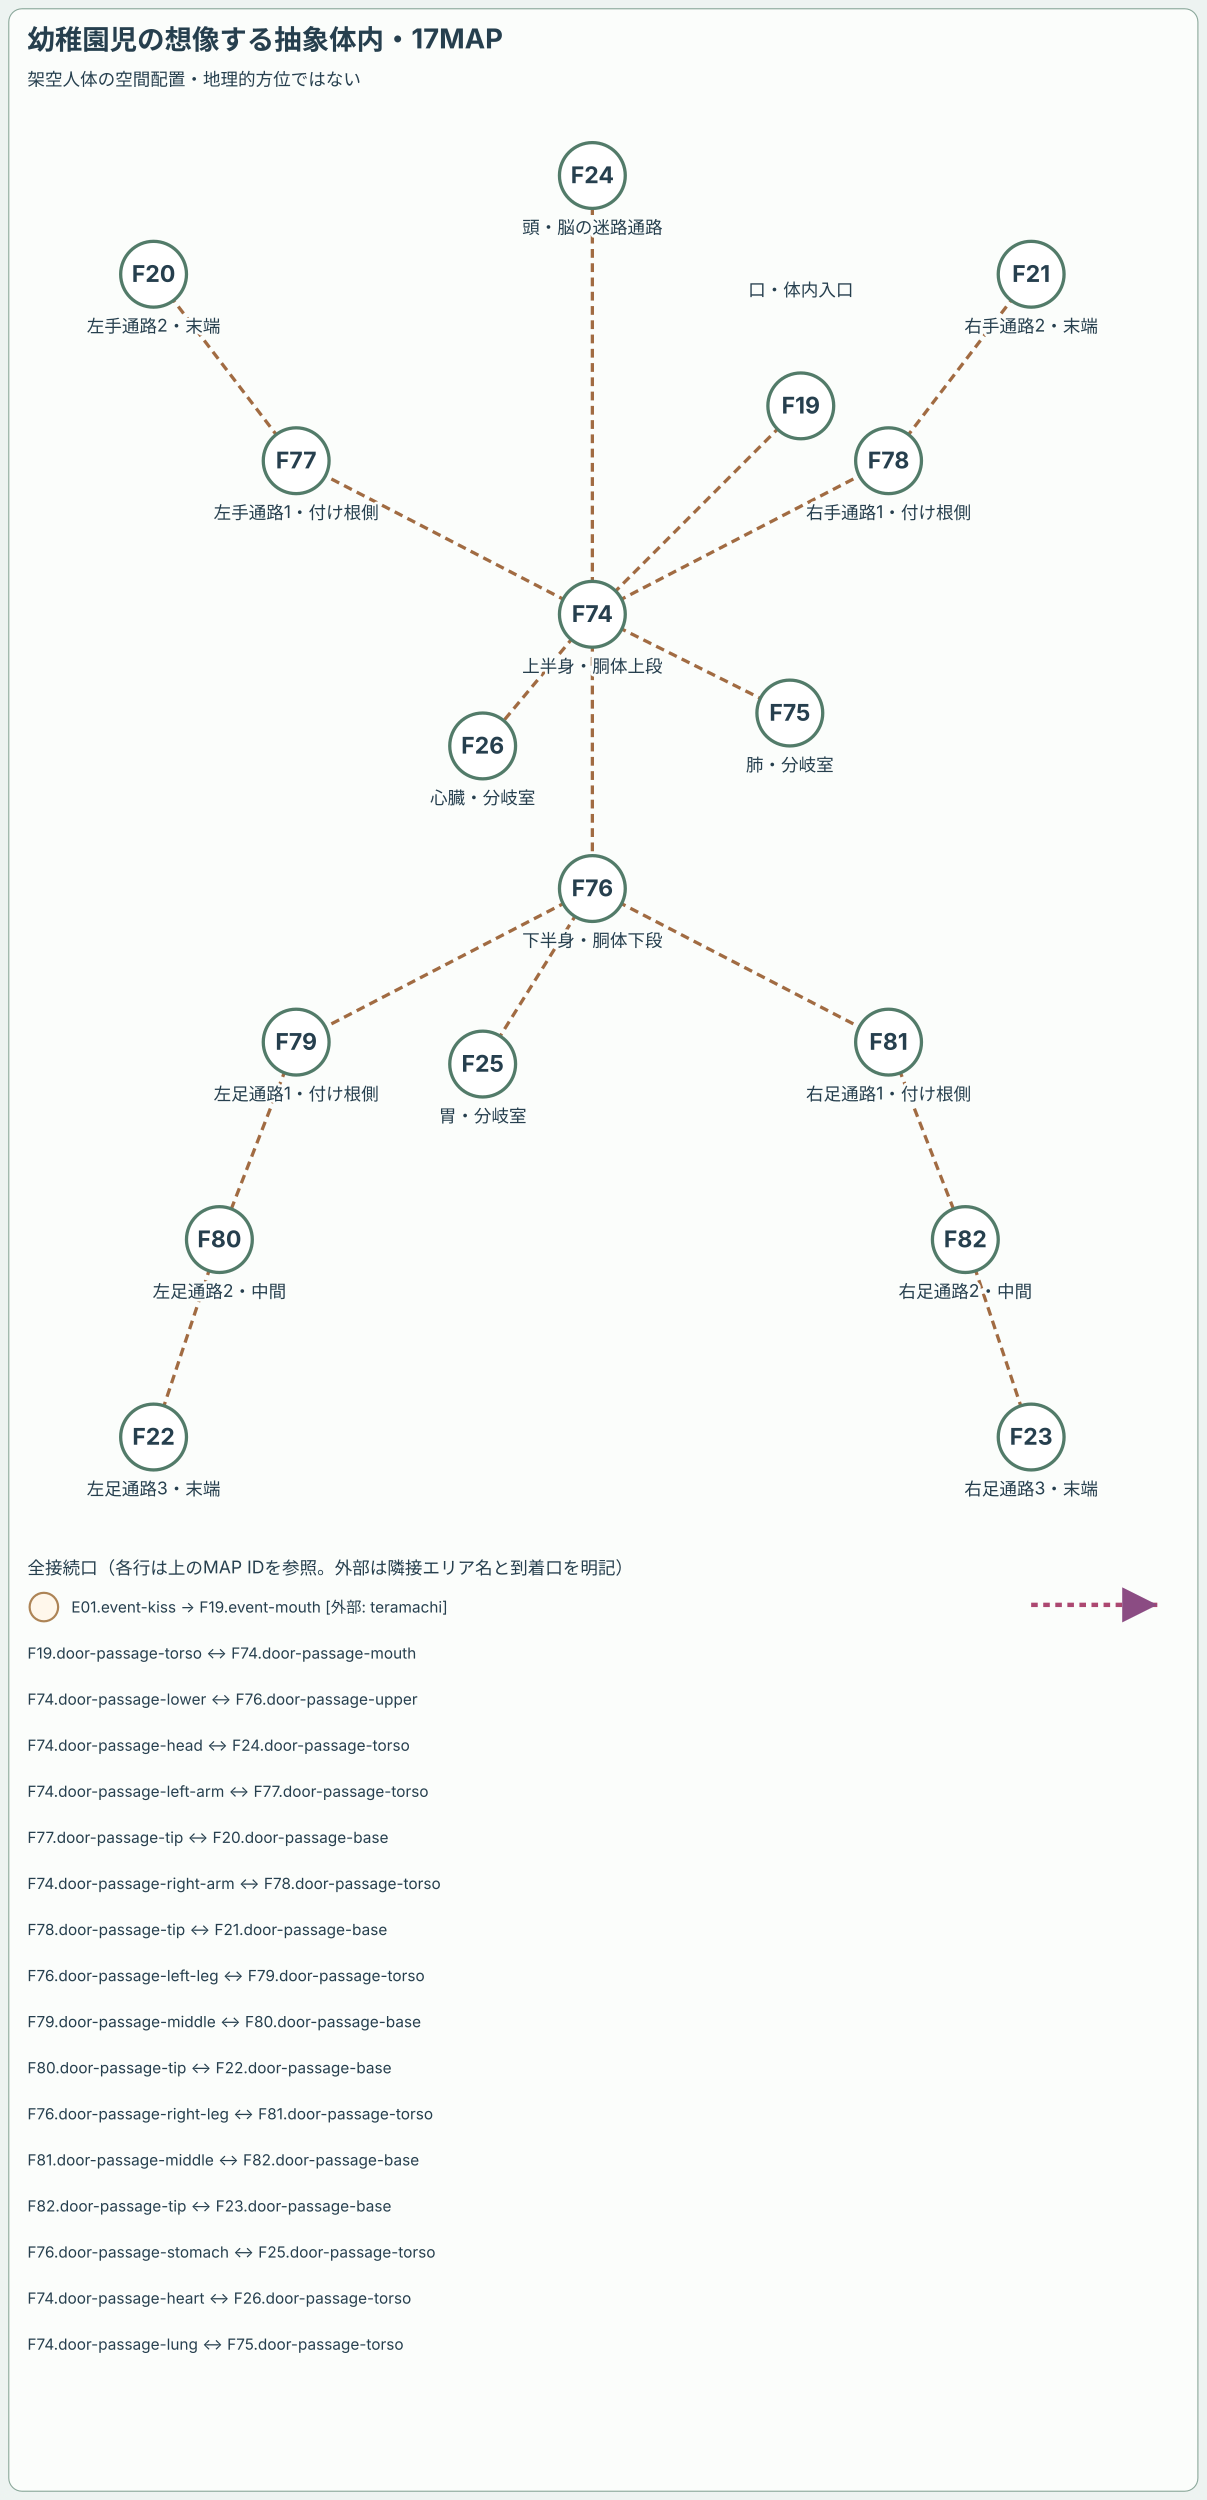
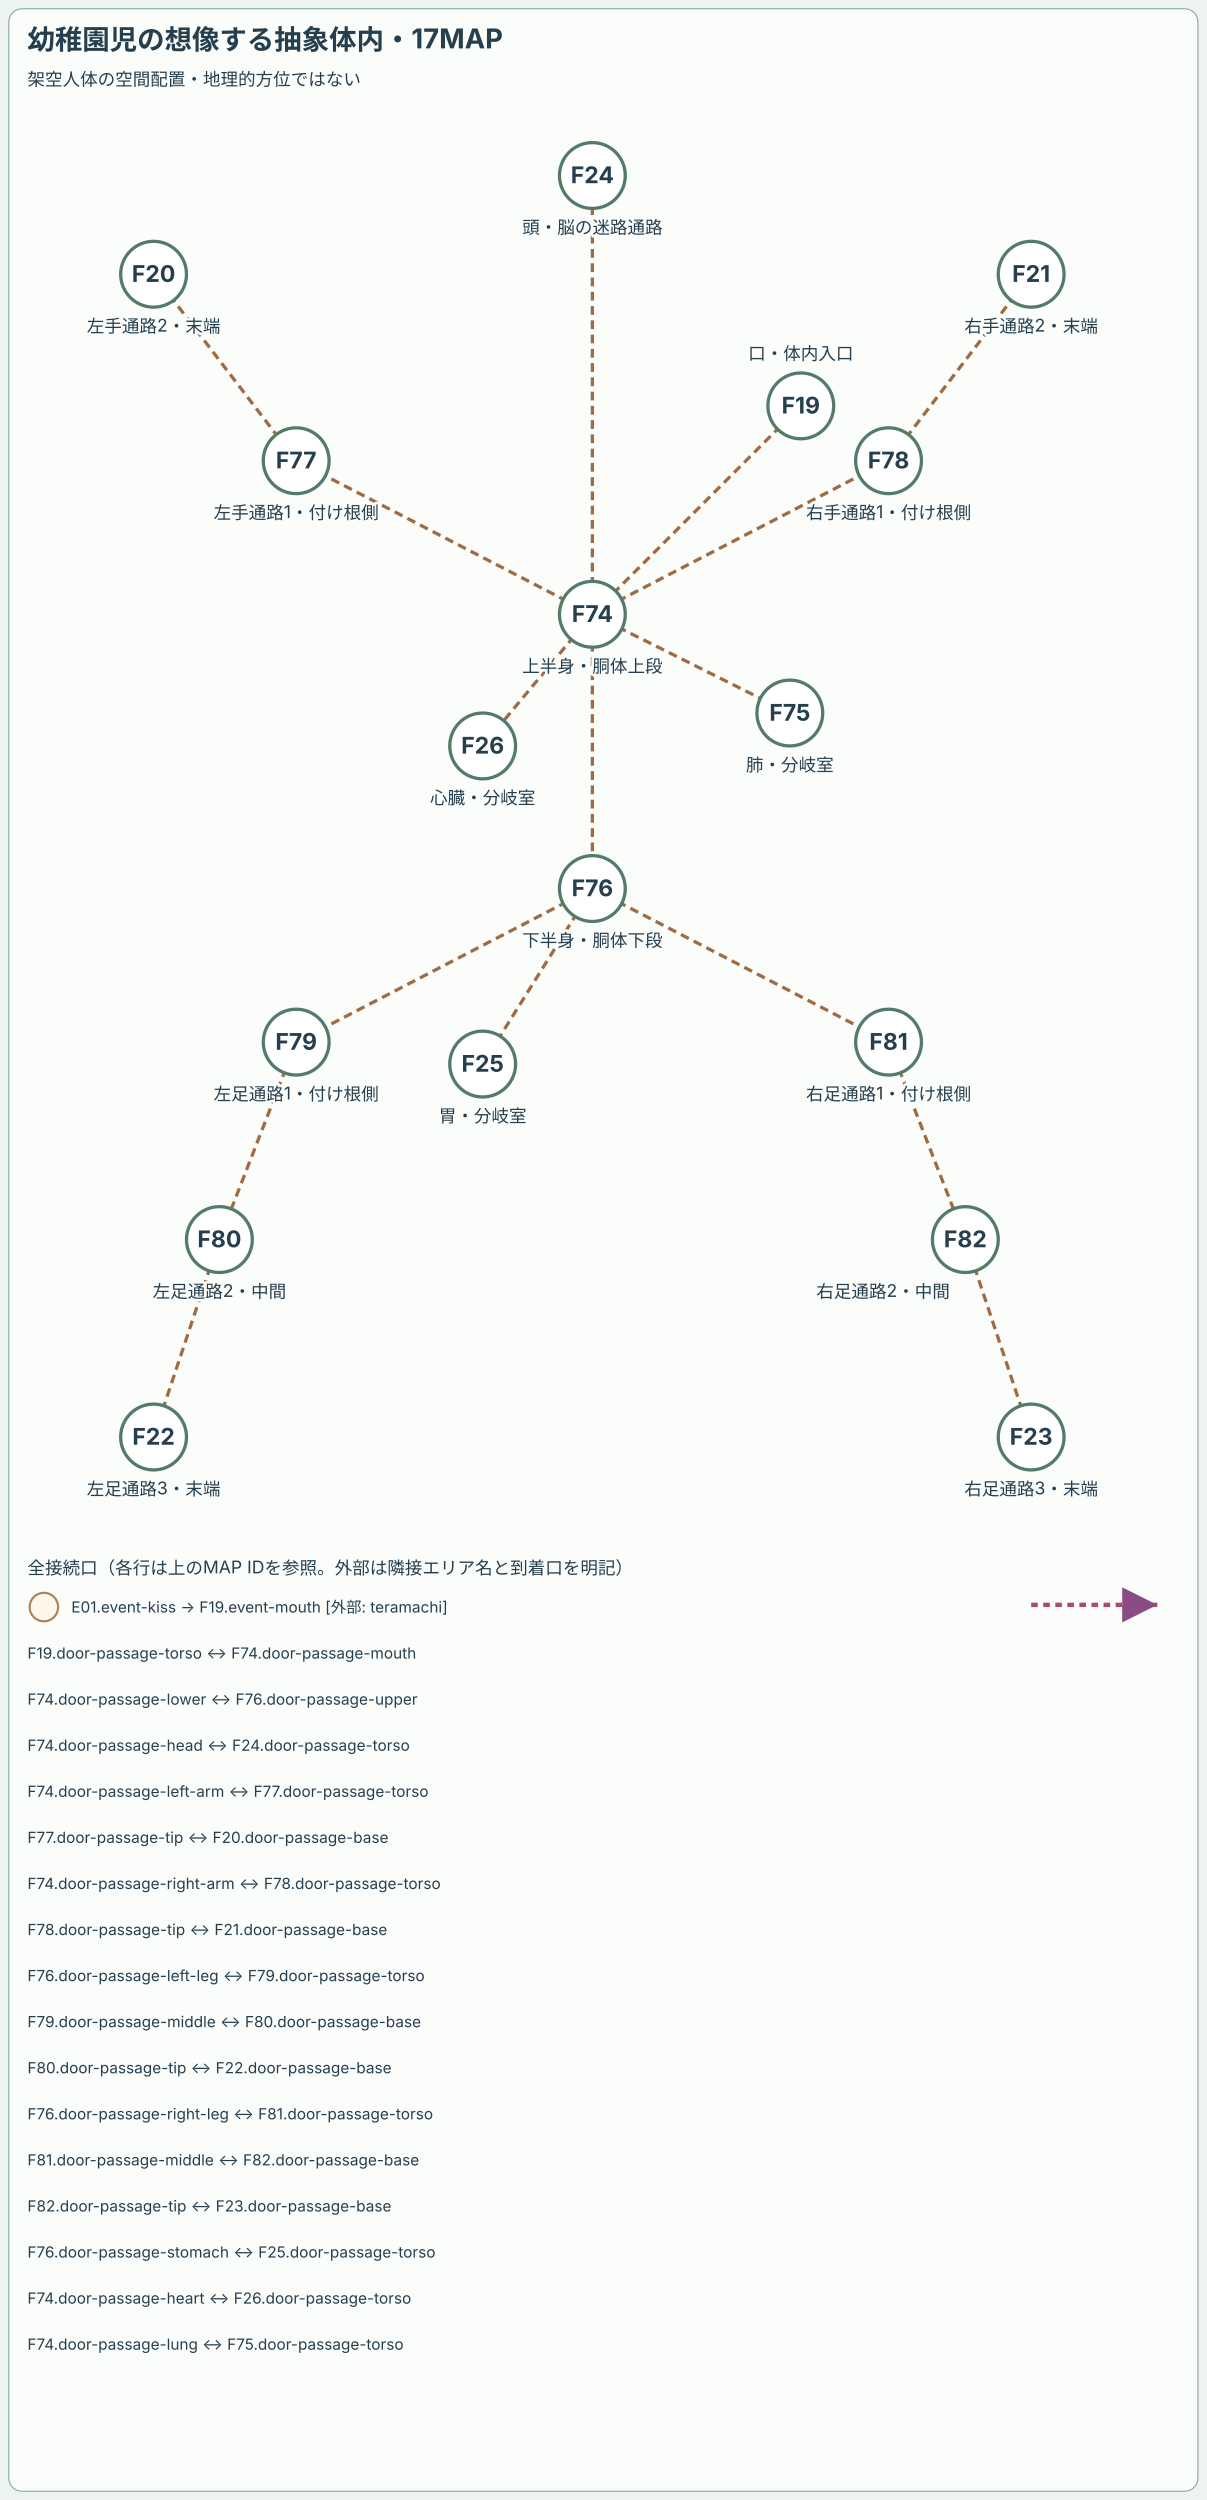
<svg xmlns="http://www.w3.org/2000/svg" width="1100" height="2279" viewBox="0 0 1100 2279" role="img">
  <defs>
    <marker id="directed-arrow" markerWidth="9" markerHeight="9" refX="8" refY="4" orient="auto">
      <path d="M0 0 L8 4 L0 8 Z" fill="#8b4c83" />
    </marker>
  </defs>
  <style>text{font-family:-apple-system,BlinkMacSystemFont,"Hiragino Sans",sans-serif;fill:#263f4e}.node{fill:#fff;stroke:#527b69;stroke-width:3}.ref{fill:#fff7eb;stroke:#ad8456;stroke-width:2}.edge{fill:none;stroke:#527b69;stroke-width:3}.door{fill:none;stroke:#a16b42;stroke-width:3;stroke-dasharray:8 5}.event{fill:none;stroke:#ac4871;stroke-width:4;stroke-dasharray:6 5}.oneway{fill:none;stroke:#5262a8;stroke-width:4}.id{font-size:21px;font-weight:bold;text-anchor:middle}.label{font-size:16px;text-anchor:middle;paint-order:stroke;stroke:#fbfdfb;stroke-width:5;stroke-linejoin:round}.note{font-size:16px}.small{font-size:14px}.heading{font-size:25px;font-weight:bold}</style>
  <rect width="1100" height="2279" fill="#edf3f1" />
  <g data-area="body">
    <rect x="8" y="8" width="1084" height="2263" rx="12" fill="#fbfdfb" stroke="#8aa79a" />
    <text x="25" y="45" class="heading">幼稚園児の想像する抽象体内・17MAP</text>
    <text x="25" y="78" class="note">架空人体の空間配置・地理的方位ではない</text>
    <path class="door" data-edge-id="F19.door-passage-torso&gt;F74.door-passage-mouth:door" data-kind="door" data-from="F19" data-to="F74" data-from-port="door-passage-torso" data-to-port="door-passage-mouth" d="M730 370 L540 560" />
    <path class="door" data-edge-id="F74.door-passage-lower&gt;F76.door-passage-upper:door" data-kind="door" data-from="F74" data-to="F76" data-from-port="door-passage-lower" data-to-port="door-passage-upper" d="M540 560 L540 810" />
    <path class="door" data-edge-id="F74.door-passage-head&gt;F24.door-passage-torso:door" data-kind="door" data-from="F74" data-to="F24" data-from-port="door-passage-head" data-to-port="door-passage-torso" d="M540 560 L540 160" />
    <path class="door" data-edge-id="F74.door-passage-left-arm&gt;F77.door-passage-torso:door" data-kind="door" data-from="F74" data-to="F77" data-from-port="door-passage-left-arm" data-to-port="door-passage-torso" d="M540 560 L270 420" />
    <path class="door" data-edge-id="F77.door-passage-tip&gt;F20.door-passage-base:door" data-kind="door" data-from="F77" data-to="F20" data-from-port="door-passage-tip" data-to-port="door-passage-base" d="M270 420 L140 250" />
    <path class="door" data-edge-id="F74.door-passage-right-arm&gt;F78.door-passage-torso:door" data-kind="door" data-from="F74" data-to="F78" data-from-port="door-passage-right-arm" data-to-port="door-passage-torso" d="M540 560 L810 420" />
    <path class="door" data-edge-id="F78.door-passage-tip&gt;F21.door-passage-base:door" data-kind="door" data-from="F78" data-to="F21" data-from-port="door-passage-tip" data-to-port="door-passage-base" d="M810 420 L940 250" />
    <path class="door" data-edge-id="F76.door-passage-left-leg&gt;F79.door-passage-torso:door" data-kind="door" data-from="F76" data-to="F79" data-from-port="door-passage-left-leg" data-to-port="door-passage-torso" d="M540 810 L270 950" />
    <path class="door" data-edge-id="F79.door-passage-middle&gt;F80.door-passage-base:door" data-kind="door" data-from="F79" data-to="F80" data-from-port="door-passage-middle" data-to-port="door-passage-base" d="M270 950 L200 1130" />
    <path class="door" data-edge-id="F80.door-passage-tip&gt;F22.door-passage-base:door" data-kind="door" data-from="F80" data-to="F22" data-from-port="door-passage-tip" data-to-port="door-passage-base" d="M200 1130 L140 1310" />
    <path class="door" data-edge-id="F76.door-passage-right-leg&gt;F81.door-passage-torso:door" data-kind="door" data-from="F76" data-to="F81" data-from-port="door-passage-right-leg" data-to-port="door-passage-torso" d="M540 810 L810 950" />
    <path class="door" data-edge-id="F81.door-passage-middle&gt;F82.door-passage-base:door" data-kind="door" data-from="F81" data-to="F82" data-from-port="door-passage-middle" data-to-port="door-passage-base" d="M810 950 L880 1130" />
    <path class="door" data-edge-id="F82.door-passage-tip&gt;F23.door-passage-base:door" data-kind="door" data-from="F82" data-to="F23" data-from-port="door-passage-tip" data-to-port="door-passage-base" d="M880 1130 L940 1310" />
    <path class="door" data-edge-id="F76.door-passage-stomach&gt;F25.door-passage-torso:door" data-kind="door" data-from="F76" data-to="F25" data-from-port="door-passage-stomach" data-to-port="door-passage-torso" d="M540 810 L440 970" />
    <path class="door" data-edge-id="F74.door-passage-heart&gt;F26.door-passage-torso:door" data-kind="door" data-from="F74" data-to="F26" data-from-port="door-passage-heart" data-to-port="door-passage-torso" d="M540 560 L440 680" />
    <path class="door" data-edge-id="F74.door-passage-lung&gt;F75.door-passage-torso:door" data-kind="door" data-from="F74" data-to="F75" data-from-port="door-passage-lung" data-to-port="door-passage-torso" d="M540 560 L720 650" />
    <circle class="node" data-map="F19" cx="730" cy="370" r="30" />
    <text class="id" x="730" y="377">F19</text>
-     <text x="730" y="270" class="label">口・体内入口</text>
+     <text x="730" y="328" class="label">口・体内入口</text>
    <circle class="node" data-map="F74" cx="540" cy="560" r="30" />
    <text class="id" x="540" y="567">F74</text>
    <text x="540" y="613" class="label">上半身・胴体上段</text>
    <circle class="node" data-map="F76" cx="540" cy="810" r="30" />
    <text class="id" x="540" y="817">F76</text>
    <text x="540" y="863" class="label">下半身・胴体下段</text>
    <circle class="node" data-map="F24" cx="540" cy="160" r="30" />
    <text class="id" x="540" y="167">F24</text>
    <text x="540" y="213" class="label">頭・脳の迷路通路</text>
    <circle class="node" data-map="F77" cx="270" cy="420" r="30" />
    <text class="id" x="270" y="427">F77</text>
    <text x="270" y="473" class="label">左手通路1・付け根側</text>
    <circle class="node" data-map="F20" cx="140" cy="250" r="30" />
    <text class="id" x="140" y="257">F20</text>
    <text x="140" y="303" class="label">左手通路2・末端</text>
    <circle class="node" data-map="F78" cx="810" cy="420" r="30" />
    <text class="id" x="810" y="427">F78</text>
    <text x="810" y="473" class="label">右手通路1・付け根側</text>
    <circle class="node" data-map="F21" cx="940" cy="250" r="30" />
    <text class="id" x="940" y="257">F21</text>
    <text x="940" y="303" class="label">右手通路2・末端</text>
    <circle class="node" data-map="F79" cx="270" cy="950" r="30" />
    <text class="id" x="270" y="957">F79</text>
    <text x="270" y="1003" class="label">左足通路1・付け根側</text>
    <circle class="node" data-map="F80" cx="200" cy="1130" r="30" />
    <text class="id" x="200" y="1137">F80</text>
    <text x="200" y="1183" class="label">左足通路2・中間</text>
    <circle class="node" data-map="F22" cx="140" cy="1310" r="30" />
    <text class="id" x="140" y="1317">F22</text>
    <text x="140" y="1363" class="label">左足通路3・末端</text>
    <circle class="node" data-map="F81" cx="810" cy="950" r="30" />
    <text class="id" x="810" y="957">F81</text>
    <text x="810" y="1003" class="label">右足通路1・付け根側</text>
    <circle class="node" data-map="F82" cx="880" cy="1130" r="30" />
    <text class="id" x="880" y="1137">F82</text>
-     <text x="880" y="1183" class="label">右足通路2・中間</text>
+     <text x="805" y="1183" class="label">右足通路2・中間</text>
    <circle class="node" data-map="F23" cx="940" cy="1310" r="30" />
    <text class="id" x="940" y="1317">F23</text>
    <text x="940" y="1363" class="label">右足通路3・末端</text>
    <circle class="node" data-map="F25" cx="440" cy="970" r="30" />
    <text class="id" x="440" y="977">F25</text>
    <text x="440" y="1023" class="label">胃・分岐室</text>
    <circle class="node" data-map="F26" cx="440" cy="680" r="30" />
    <text class="id" x="440" y="687">F26</text>
    <text x="440" y="733" class="label">心臓・分岐室</text>
    <circle class="node" data-map="F75" cx="720" cy="650" r="30" />
    <text class="id" x="720" y="657">F75</text>
    <text x="720" y="703" class="label">肺・分岐室</text>
    <text x="25" y="1435" class="note">全接続口（各行は上のMAP IDを参照。外部は隣接エリア名と到着口を明記）</text>
    <circle class="ref" data-reference-map="E01" data-reference="E01" cx="40" cy="1465" r="13" />
    <text x="65" y="1470" class="small">E01.event-kiss → F19.event-mouth  [外部: teramachi]</text>
    <path class="event" data-edge-id="E01.event-kiss&gt;F19.event-mouth:event" data-kind="event" data-from="E01" data-to="F19" data-from-port="event-kiss" data-to-port="event-mouth" d="M940 1463 L1055 1463" marker-end="url(#directed-arrow)" />
    <text x="25" y="1512" class="small">F19.door-passage-torso ↔ F74.door-passage-mouth</text>
    <text x="25" y="1554" class="small">F74.door-passage-lower ↔ F76.door-passage-upper</text>
    <text x="25" y="1596" class="small">F74.door-passage-head ↔ F24.door-passage-torso</text>
    <text x="25" y="1638" class="small">F74.door-passage-left-arm ↔ F77.door-passage-torso</text>
    <text x="25" y="1680" class="small">F77.door-passage-tip ↔ F20.door-passage-base</text>
    <text x="25" y="1722" class="small">F74.door-passage-right-arm ↔ F78.door-passage-torso</text>
    <text x="25" y="1764" class="small">F78.door-passage-tip ↔ F21.door-passage-base</text>
    <text x="25" y="1806" class="small">F76.door-passage-left-leg ↔ F79.door-passage-torso</text>
    <text x="25" y="1848" class="small">F79.door-passage-middle ↔ F80.door-passage-base</text>
    <text x="25" y="1890" class="small">F80.door-passage-tip ↔ F22.door-passage-base</text>
    <text x="25" y="1932" class="small">F76.door-passage-right-leg ↔ F81.door-passage-torso</text>
    <text x="25" y="1974" class="small">F81.door-passage-middle ↔ F82.door-passage-base</text>
    <text x="25" y="2016" class="small">F82.door-passage-tip ↔ F23.door-passage-base</text>
    <text x="25" y="2058" class="small">F76.door-passage-stomach ↔ F25.door-passage-torso</text>
    <text x="25" y="2100" class="small">F74.door-passage-heart ↔ F26.door-passage-torso</text>
    <text x="25" y="2142" class="small">F74.door-passage-lung ↔ F75.door-passage-torso</text>
  </g>
</svg>
